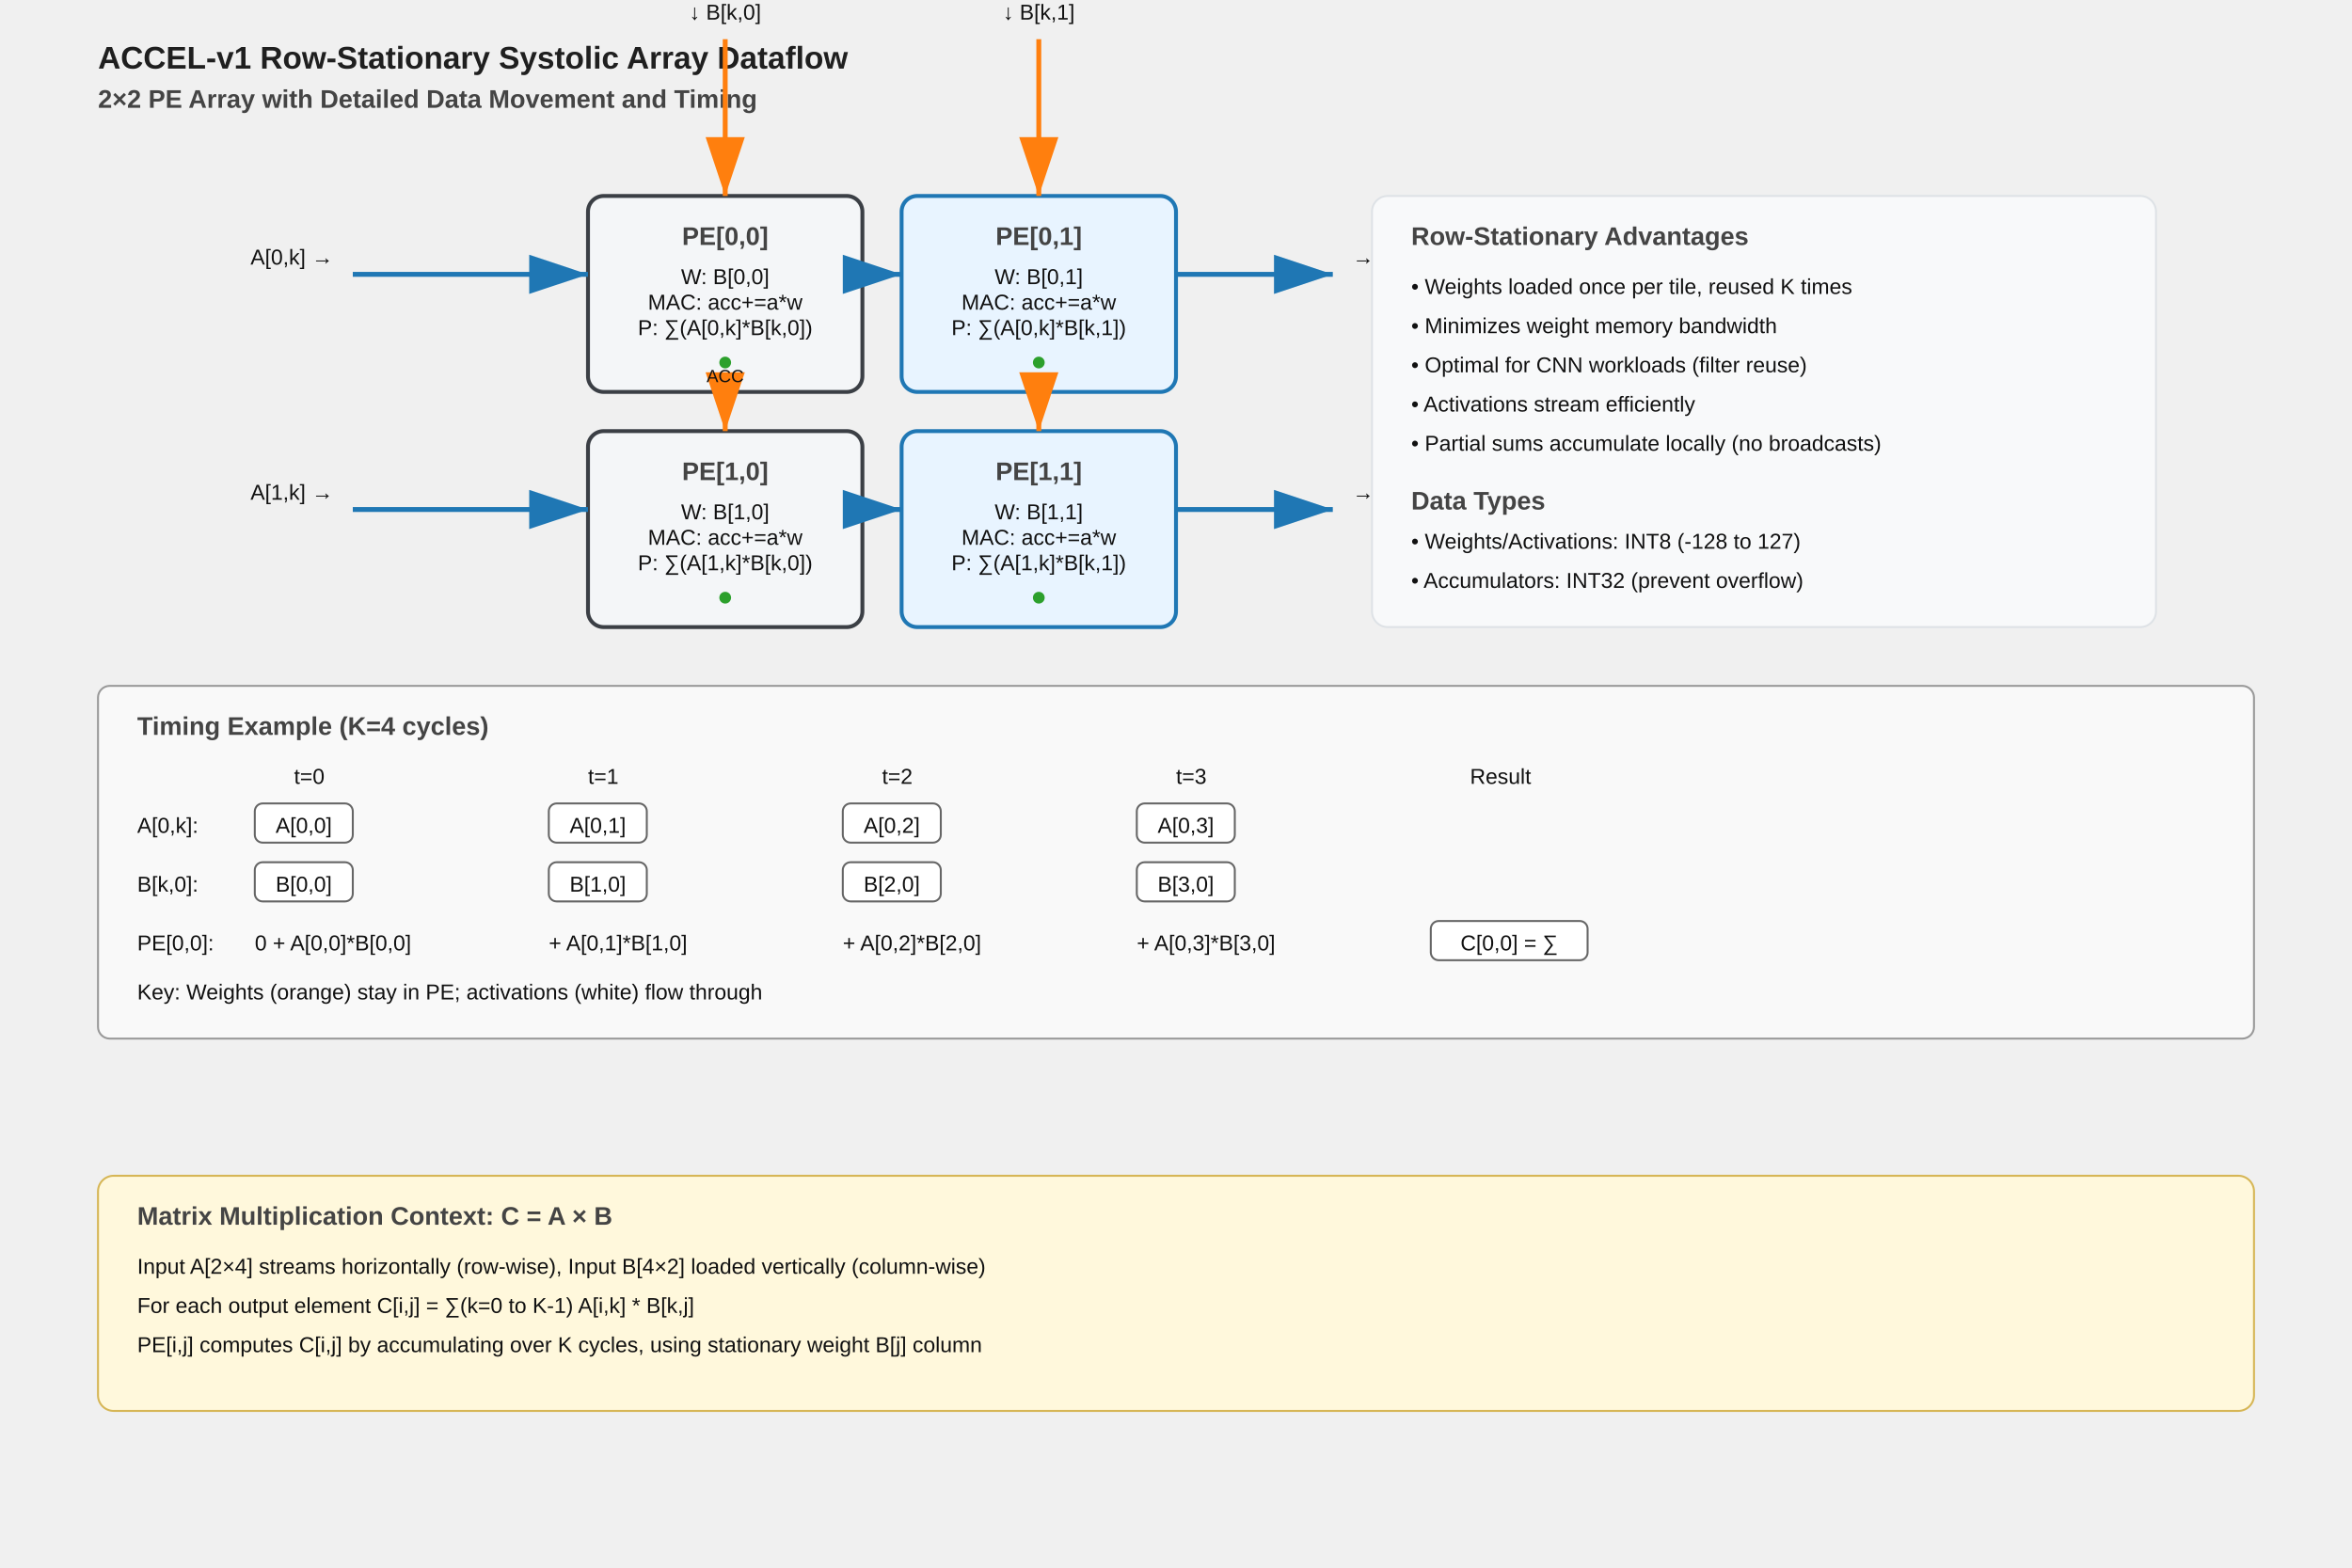
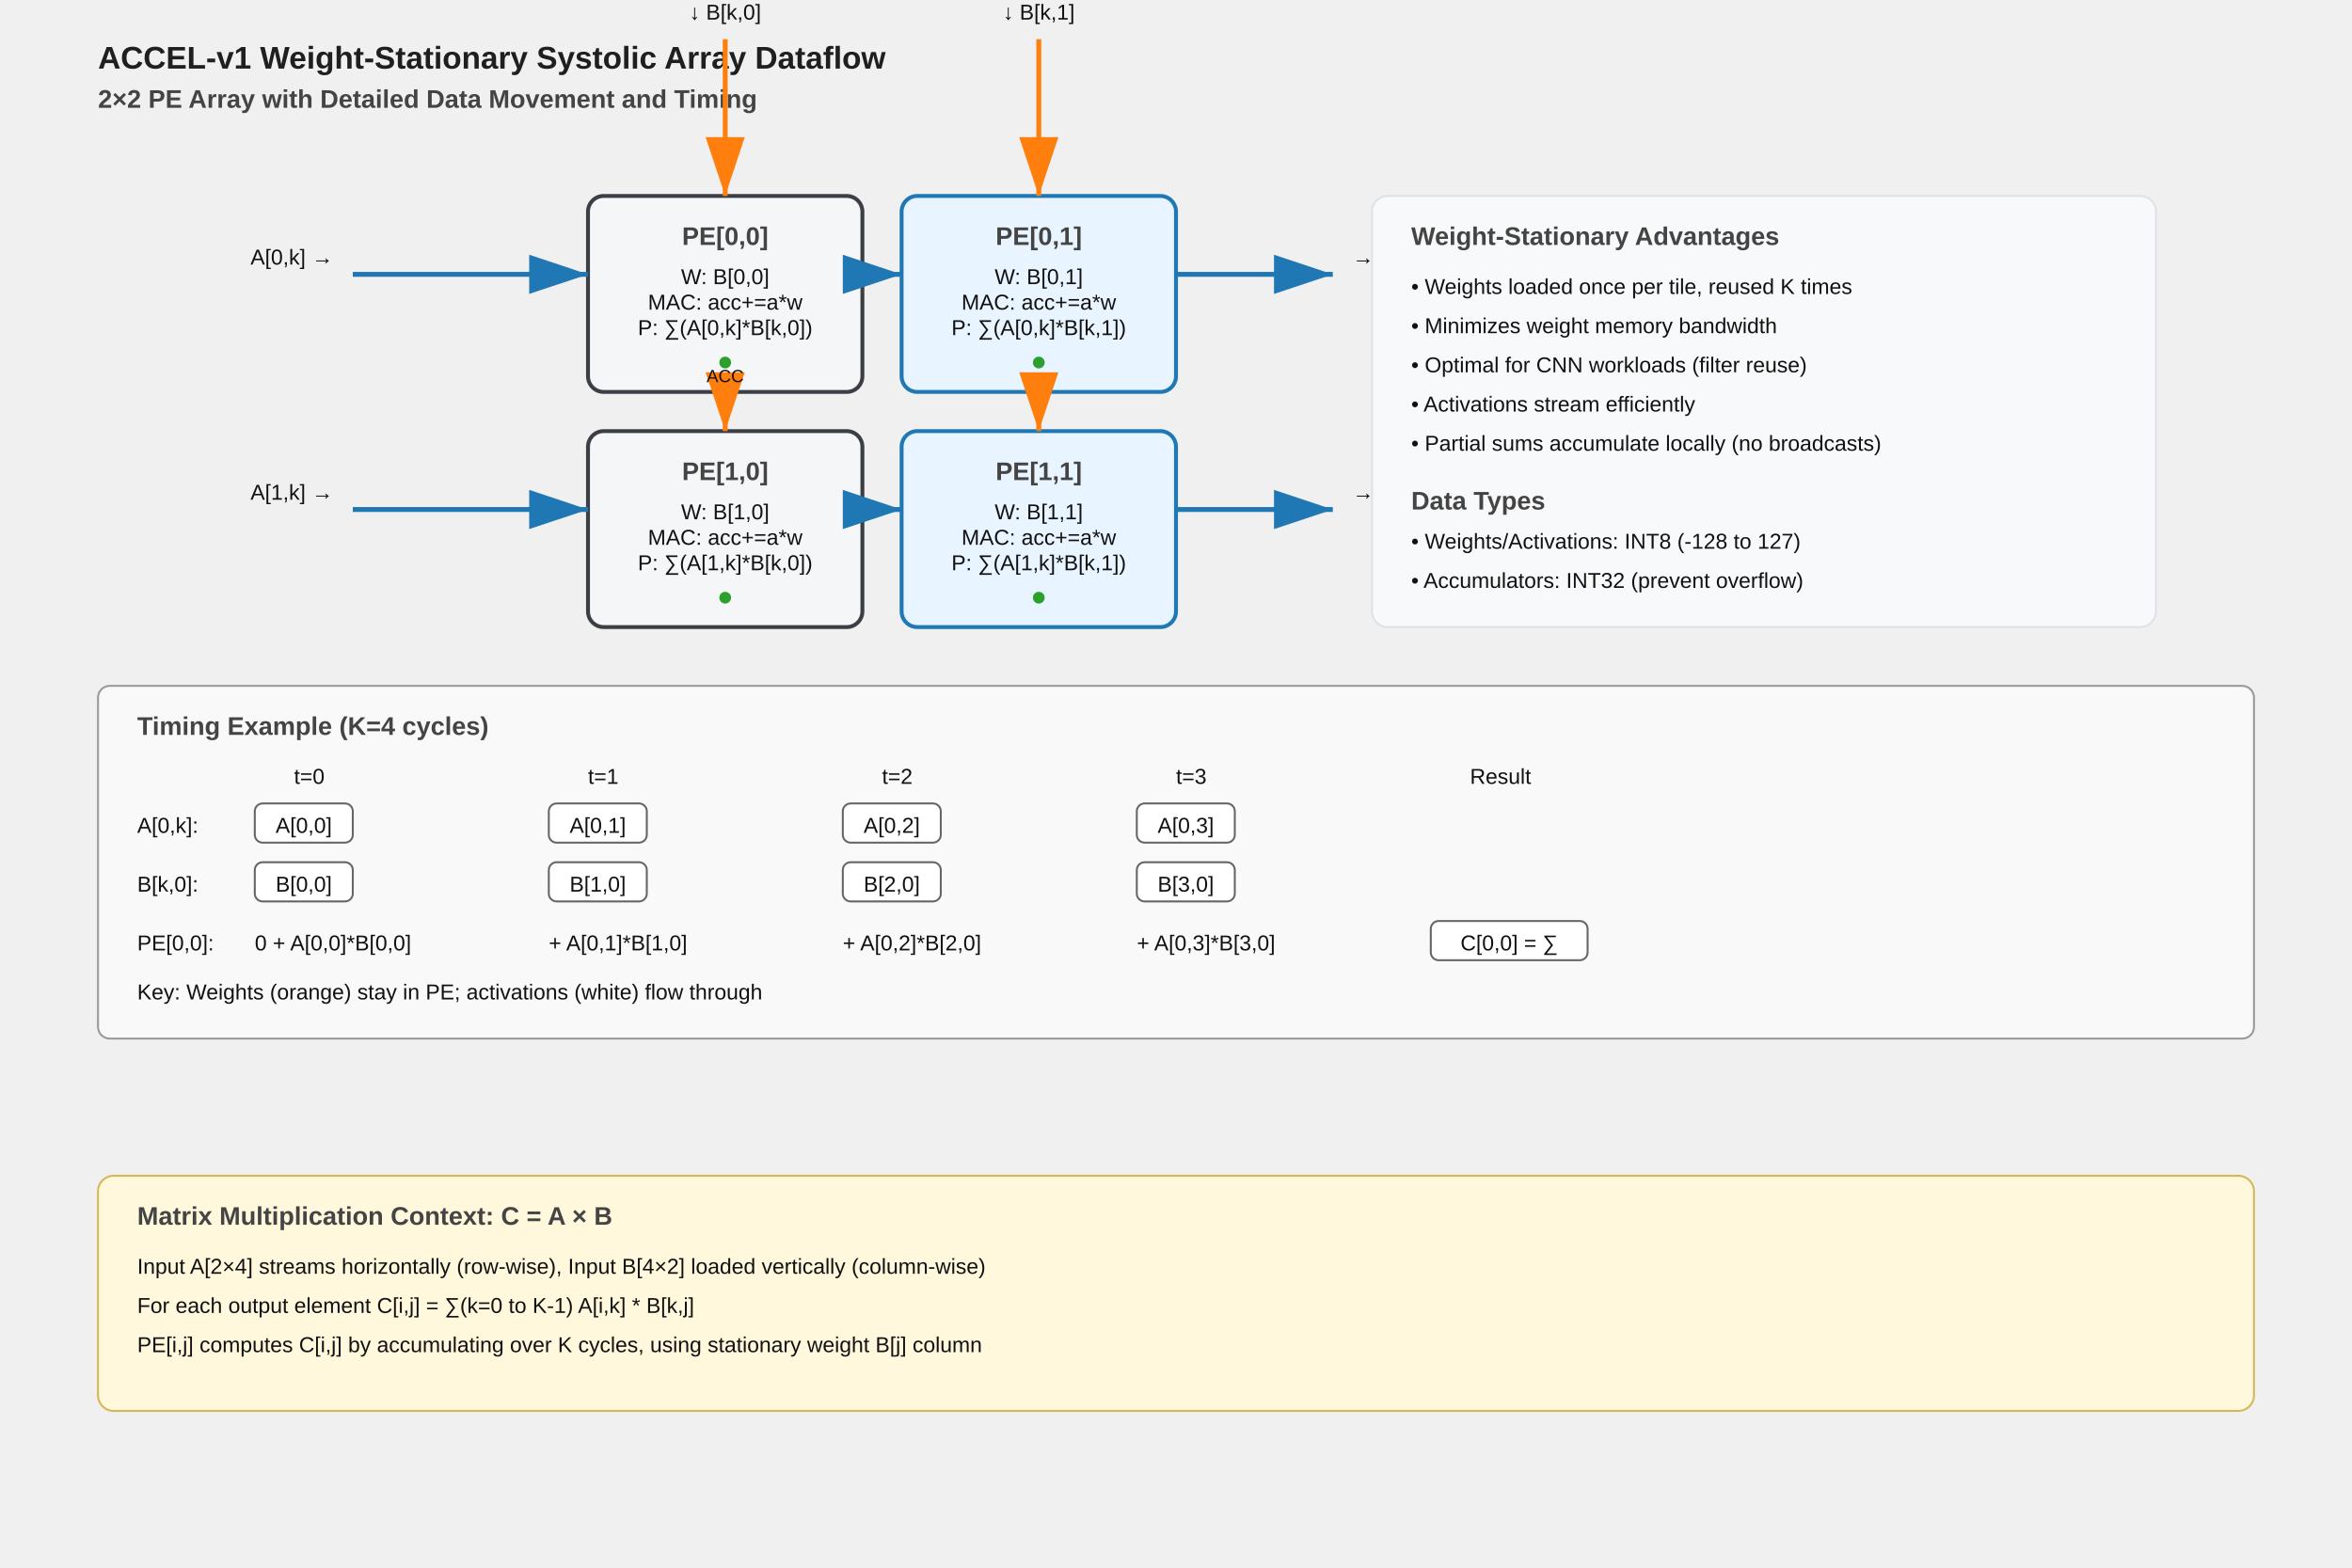
<svg xmlns="http://www.w3.org/2000/svg" width="1200" height="800" viewBox="0 0 1200 800">
  <style>
    .pe { fill:#f4f6f8; stroke:#3b3f45; stroke-width:2; rx:8; } 
    .pe-active { fill:#e8f4ff; stroke:#1f77b4; stroke-width:2; rx:8; }
    .text { font-family: 'Segoe UI', Arial, sans-serif; font-size:11px; fill:#111; }
    .title { font-family: 'Segoe UI', Arial, sans-serif; font-size:16px; font-weight:700; fill:#1f1f1f; }
    .subtitle { font-family: 'Segoe UI', Arial, sans-serif; font-size:13px; font-weight:600; fill:#444; }
    .label { font-weight:700; font-size:10px; }
    .arrow { stroke:#1f77b4; stroke-width:2.5; fill:none; marker-end:url(#arrowhead); }
    .weight-arrow { stroke:#ff7f0e; stroke-width:2.5; fill:none; marker-end:url(#weighthead); }
    .data-box { fill:#fff; stroke:#666; stroke-width:1; rx:4; }
    .timing-box { fill:#f9f9f9; stroke:#999; stroke-width:1; rx:6; }
  </style>
  <defs>
    <marker id="arrowhead" markerWidth="12" markerHeight="8" refX="12" refY="4" orient="auto">
      <polygon points="0 0, 12 4, 0 8" fill="#1f77b4" />
    </marker>
    <marker id="weighthead" markerWidth="12" markerHeight="8" refX="12" refY="4" orient="auto">
      <polygon points="0 0, 12 4, 0 8" fill="#ff7f0e" />
    </marker>
  </defs>
-   <text x="50" y="35" class="title">ACCEL-v1 Row-Stationary Systolic Array Dataflow</text>
+   <text x="50" y="35" class="title">ACCEL-v1 Weight-Stationary Systolic Array Dataflow</text>
  <text x="50" y="55" class="subtitle">2×2 PE Array with Detailed Data Movement and Timing</text>
  <g transform="translate(300,100)">
    <rect x="0" y="0" width="140" height="100" class="pe" />
    <rect x="160" y="0" width="140" height="100" class="pe-active" />
    <rect x="0" y="120" width="140" height="100" class="pe" />
    <rect x="160" y="120" width="140" height="100" class="pe-active" />
    <text x="70" y="25" text-anchor="middle" class="subtitle">PE[0,0]</text>
    <text x="230" y="25" text-anchor="middle" class="subtitle">PE[0,1]</text>
    <text x="70" y="145" text-anchor="middle" class="subtitle">PE[1,0]</text>
    <text x="230" y="145" text-anchor="middle" class="subtitle">PE[1,1]</text>
    <text x="70" y="45" text-anchor="middle" class="text">W: B[0,0]</text>
    <text x="70" y="58" text-anchor="middle" class="text">MAC: acc+=a*w</text>
    <text x="70" y="71" text-anchor="middle" class="text">P: ∑(A[0,k]*B[k,0])</text>
    <text x="230" y="45" text-anchor="middle" class="text">W: B[0,1]</text>
    <text x="230" y="58" text-anchor="middle" class="text">MAC: acc+=a*w</text>
    <text x="230" y="71" text-anchor="middle" class="text">P: ∑(A[0,k]*B[k,1])</text>
    <text x="70" y="165" text-anchor="middle" class="text">W: B[1,0]</text>
    <text x="70" y="178" text-anchor="middle" class="text">MAC: acc+=a*w</text>
    <text x="70" y="191" text-anchor="middle" class="text">P: ∑(A[1,k]*B[k,0])</text>
    <text x="230" y="165" text-anchor="middle" class="text">W: B[1,1]</text>
    <text x="230" y="178" text-anchor="middle" class="text">MAC: acc+=a*w</text>
    <text x="230" y="191" text-anchor="middle" class="text">P: ∑(A[1,k]*B[k,1])</text>
    <path d="M -120 40 L 0 40" class="arrow" />
    <path d="M 140 40 L 160 40" class="arrow" />
    <path d="M 300 40 L 380 40" class="arrow" />
    <path d="M -120 160 L 0 160" class="arrow" />
    <path d="M 140 160 L 160 160" class="arrow" />
    <path d="M 300 160 L 380 160" class="arrow" />
    <text x="-130" y="35" class="text" text-anchor="end">A[0,k] →</text>
    <text x="-130" y="155" class="text" text-anchor="end">A[1,k] →</text>
    <text x="390" y="35" class="text">→ out</text>
    <text x="390" y="155" class="text">→ out</text>
    <path d="M 70 -80 L 70 0" class="weight-arrow" />
    <path d="M 230 -80 L 230 0" class="weight-arrow" />
    <path d="M 70 100 L 70 120" class="weight-arrow" />
    <path d="M 230 100 L 230 120" class="weight-arrow" />
    <text x="70" y="-90" class="text" text-anchor="middle">↓ B[k,0]</text>
    <text x="230" y="-90" class="text" text-anchor="middle">↓ B[k,1]</text>
    <circle cx="70" cy="85" r="3" fill="#2ca02c" />
    <circle cx="230" cy="85" r="3" fill="#2ca02c" />
    <circle cx="70" cy="205" r="3" fill="#2ca02c" />
    <circle cx="230" cy="205" r="3" fill="#2ca02c" />
    <text x="70" y="95" class="text" text-anchor="middle" style="font-size:9px">ACC</text>
  </g>
  <g transform="translate(50,350)">
    <rect x="0" y="0" width="1100" height="180" class="timing-box" />
    <text x="20" y="25" class="subtitle">Timing Example (K=4 cycles)</text>
    <text x="100" y="50" class="text">t=0</text>
    <text x="250" y="50" class="text">t=1</text>
    <text x="400" y="50" class="text">t=2</text>
    <text x="550" y="50" class="text">t=3</text>
    <text x="700" y="50" class="text">Result</text>
    <text x="20" y="75" class="text">A[0,k]:</text>
    <rect x="80" y="60" width="50" height="20" class="data-box" />
    <text x="105" y="75" class="text" text-anchor="middle">A[0,0]</text>
    <rect x="230" y="60" width="50" height="20" class="data-box" />
    <text x="255" y="75" class="text" text-anchor="middle">A[0,1]</text>
    <rect x="380" y="60" width="50" height="20" class="data-box" />
    <text x="405" y="75" class="text" text-anchor="middle">A[0,2]</text>
    <rect x="530" y="60" width="50" height="20" class="data-box" />
    <text x="555" y="75" class="text" text-anchor="middle">A[0,3]</text>
    <text x="20" y="105" class="text">B[k,0]:</text>
    <rect x="80" y="90" width="50" height="20" class="data-box" fill="#ffe0b3" />
    <text x="105" y="105" class="text" text-anchor="middle">B[0,0]</text>
    <rect x="230" y="90" width="50" height="20" class="data-box" fill="#ffe0b3" />
    <text x="255" y="105" class="text" text-anchor="middle">B[1,0]</text>
    <rect x="380" y="90" width="50" height="20" class="data-box" fill="#ffe0b3" />
    <text x="405" y="105" class="text" text-anchor="middle">B[2,0]</text>
    <rect x="530" y="90" width="50" height="20" class="data-box" fill="#ffe0b3" />
    <text x="555" y="105" class="text" text-anchor="middle">B[3,0]</text>
    <text x="20" y="135" class="text">PE[0,0]:</text>
    <text x="80" y="135" class="text">0 + A[0,0]*B[0,0]</text>
    <text x="230" y="135" class="text">+ A[0,1]*B[1,0]</text>
    <text x="380" y="135" class="text">+ A[0,2]*B[2,0]</text>
    <text x="530" y="135" class="text">+ A[0,3]*B[3,0]</text>
    <rect x="680" y="120" width="80" height="20" class="data-box" fill="#d4edda" />
    <text x="720" y="135" class="text" text-anchor="middle">C[0,0] = ∑</text>
    <text x="20" y="160" class="text">Key: Weights (orange) stay in PE; activations (white) flow through</text>
  </g>
  <g transform="translate(700,100)">
    <rect x="0" y="0" width="400" height="220" fill="#f8f9fa" stroke="#dee2e6" rx="8" />
-     <text x="20" y="25" class="subtitle">Row-Stationary Advantages</text>
+     <text x="20" y="25" class="subtitle">Weight-Stationary Advantages</text>
    <text x="20" y="50" class="text">• Weights loaded once per tile, reused K times</text>
    <text x="20" y="70" class="text">• Minimizes weight memory bandwidth</text>
    <text x="20" y="90" class="text">• Optimal for CNN workloads (filter reuse)</text>
    <text x="20" y="110" class="text">• Activations stream efficiently</text>
    <text x="20" y="130" class="text">• Partial sums accumulate locally (no broadcasts)</text>
    <text x="20" y="160" class="subtitle">Data Types</text>
    <text x="20" y="180" class="text">• Weights/Activations: INT8 (-128 to 127)</text>
    <text x="20" y="200" class="text">• Accumulators: INT32 (prevent overflow)</text>
  </g>
  <g transform="translate(50,600)">
    <rect x="0" y="0" width="1100" height="120" fill="#fff8dc" stroke="#d6b656" rx="8" />
    <text x="20" y="25" class="subtitle">Matrix Multiplication Context: C = A × B</text>
    <text x="20" y="50" class="text">Input A[2×4] streams horizontally (row-wise), Input B[4×2] loaded vertically (column-wise)</text>
    <text x="20" y="70" class="text">For each output element C[i,j] = ∑(k=0 to K-1) A[i,k] * B[k,j]</text>
    <text x="20" y="90" class="text">PE[i,j] computes C[i,j] by accumulating over K cycles, using stationary weight B[j] column</text>
  </g>
</svg>
